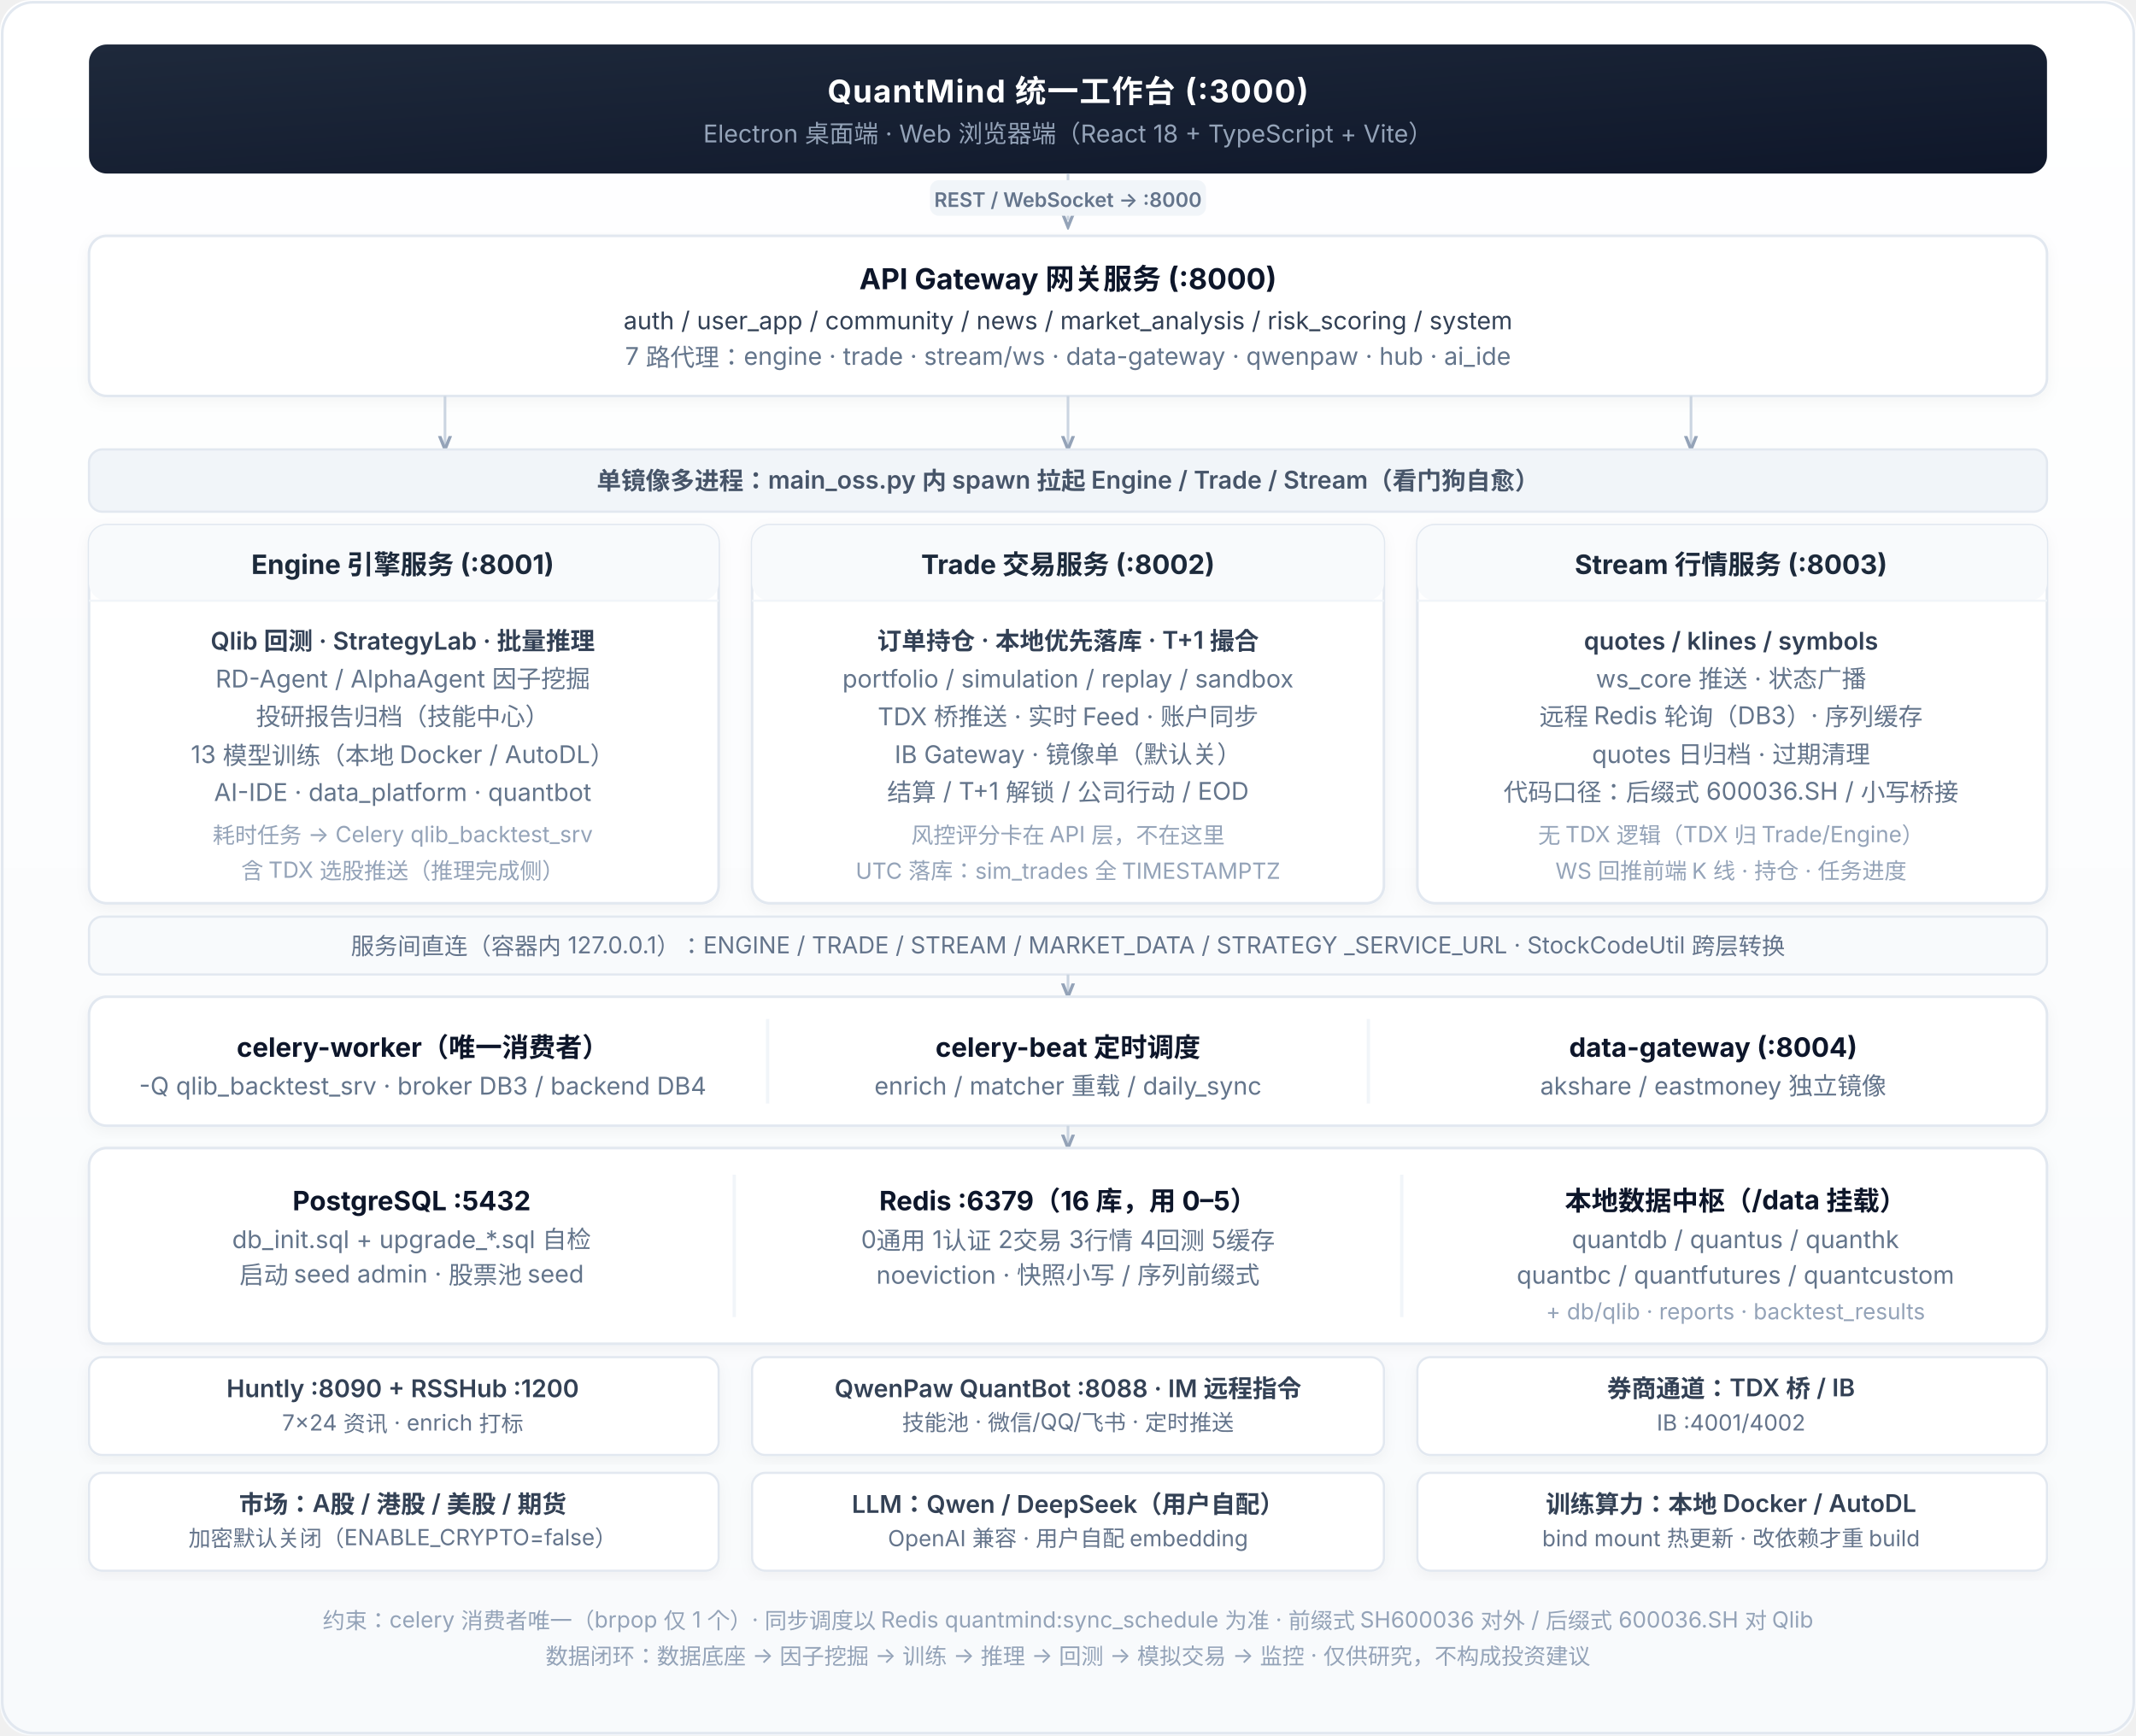
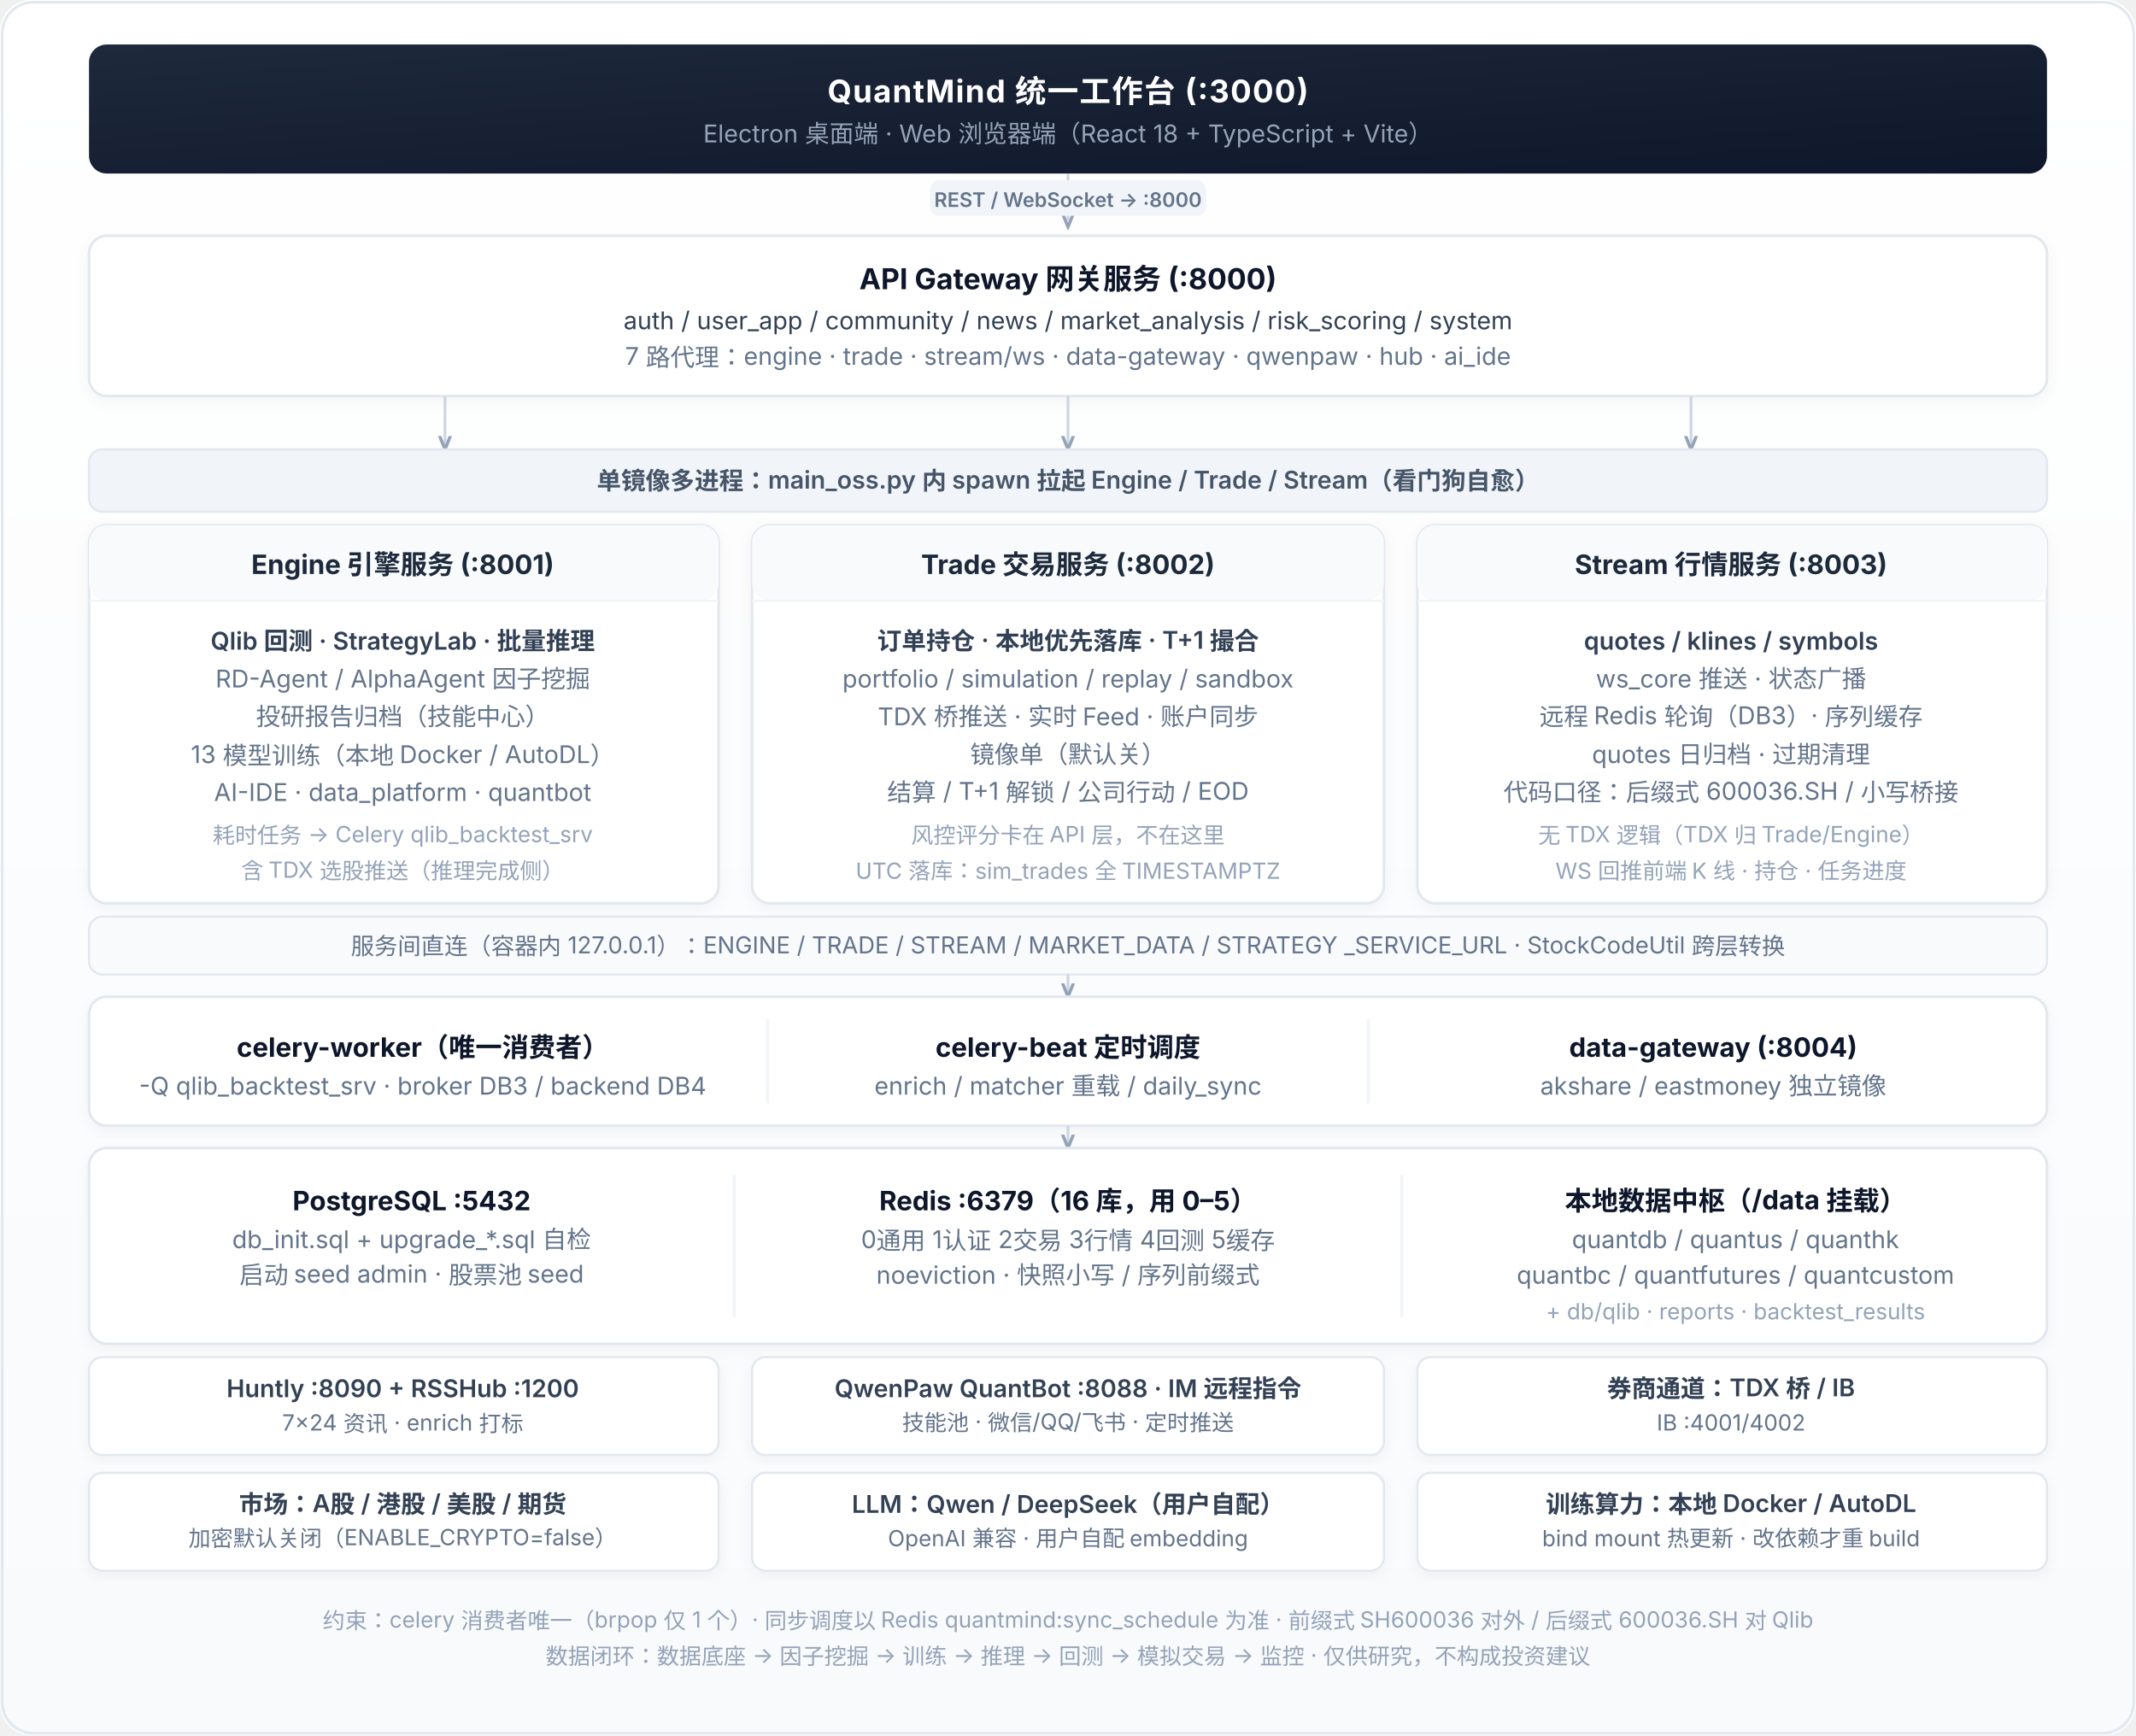
<svg xmlns="http://www.w3.org/2000/svg" viewBox="0 0 960 780" font-family="-apple-system, BlinkMacSystemFont, 'Inter', 'Segoe UI', sans-serif">
  <defs>
    <linearGradient id="bgGrad" x1="0%" y1="0%" x2="0%" y2="100%">
      <stop offset="0%" stop-color="#ffffff" />
      <stop offset="100%" stop-color="#f8fafc" />
    </linearGradient>
    <linearGradient id="cardClient" x1="0%" y1="0%" x2="100%" y2="100%">
      <stop offset="0%" stop-color="#1e293b" />
      <stop offset="100%" stop-color="#0f172a" />
    </linearGradient>
    <filter id="softShadow" x="-5%" y="-5%" width="110%" height="115%">
      <feDropShadow dx="0" dy="2" stdDeviation="3" flood-opacity="0.04" />
    </filter>
    <marker id="arrow" markerWidth="6" markerHeight="6" refX="5" refY="3" orient="auto">
      <path d="M0,1 L5,3 L0,5" fill="none" stroke="#94a3b8" stroke-width="1.2" stroke-linecap="round" />
    </marker>
  </defs>
  <rect width="960" height="780" fill="url(#bgGrad)" rx="14" />
  <rect x="1" y="1" width="958" height="778" fill="none" stroke="#e2e8f0" stroke-width="1.2" rx="14" />
  <g transform="translate(40, 20)">
    <rect width="880" height="58" rx="8" fill="url(#cardClient)" />
    <text x="440" y="26" text-anchor="middle" font-size="14" font-weight="700" fill="#ffffff" letter-spacing="0.5">QuantMind 统一工作台  (:3000)</text>
    <text x="440" y="44" text-anchor="middle" font-size="11" fill="#94a3b8">Electron 桌面端 · Web 浏览器端（React 18 + TypeScript + Vite）</text>
  </g>
  <line x1="480" y1="78" x2="480" y2="102" stroke="#cbd5e1" stroke-width="1.2" stroke-dasharray="3,3" marker-end="url(#arrow)" />
  <rect x="418" y="81" width="124" height="16" rx="4" fill="#f1f5f9" />
  <text x="480" y="93" text-anchor="middle" font-size="9" font-weight="600" fill="#64748b">REST / WebSocket → :8000</text>
  <g transform="translate(40, 106)" filter="url(#softShadow)">
    <rect width="880" height="72" rx="8" fill="#ffffff" stroke="#e2e8f0" stroke-width="1.2" />
    <text x="440" y="24" text-anchor="middle" font-size="13" font-weight="700" fill="#0f172a">API Gateway 网关服务  (:8000)</text>
    <text x="440" y="42" text-anchor="middle" font-size="11" fill="#334155">auth / user_app / community / news / market_analysis / risk_scoring / system</text>
    <text x="440" y="58" text-anchor="middle" font-size="11" fill="#64748b">7 路代理：engine · trade · stream/ws · data-gateway · qwenpaw · hub · ai_ide</text>
  </g>
  <path d="M 200,178 L 200,202" fill="none" stroke="#cbd5e1" stroke-width="1.2" marker-end="url(#arrow)" />
  <path d="M 480,178 L 480,202" fill="none" stroke="#cbd5e1" stroke-width="1.2" marker-end="url(#arrow)" />
  <path d="M 760,178 L 760,202" fill="none" stroke="#cbd5e1" stroke-width="1.2" marker-end="url(#arrow)" />
  <g transform="translate(40, 202)">
    <rect width="880" height="28" rx="6" fill="#f1f5f9" stroke="#e2e8f0" stroke-width="1" />
    <text x="440" y="18" text-anchor="middle" font-size="11" font-weight="600" fill="#475569">单镜像多进程：main_oss.py 内 spawn 拉起 Engine / Trade / Stream（看门狗自愈）</text>
  </g>
  <g transform="translate(40, 236)" filter="url(#softShadow)">
    <rect width="283" height="170" rx="8" fill="#ffffff" stroke="#e2e8f0" stroke-width="1.2" />
    <rect x="0" y="0" width="283" height="34" rx="8" fill="#f8fafc" />
    <line x1="0" y1="34" x2="283" y2="34" stroke="#f1f5f9" stroke-width="1" />
    <text x="141" y="22" text-anchor="middle" font-size="12" font-weight="700" fill="#1e293b">Engine 引擎服务  (:8001)</text>
    <text x="141" y="56" text-anchor="middle" font-size="11" font-weight="600" fill="#334155">Qlib 回测 · StrategyLab · 批量推理</text>
    <text x="141" y="73" text-anchor="middle" font-size="11" fill="#64748b">RD-Agent / AlphaAgent 因子挖掘</text>
    <text x="141" y="90" text-anchor="middle" font-size="11" fill="#64748b">投研报告归档（技能中心）</text>
    <text x="141" y="107" text-anchor="middle" font-size="11" fill="#64748b">13 模型训练（本地 Docker / AutoDL）</text>
    <text x="141" y="124" text-anchor="middle" font-size="11" fill="#64748b">AI-IDE · data_platform · quantbot</text>
    <text x="141" y="143" text-anchor="middle" font-size="10" fill="#94a3b8">耗时任务 → Celery qlib_backtest_srv</text>
    <text x="141" y="159" text-anchor="middle" font-size="10" fill="#94a3b8">含 TDX 选股推送（推理完成侧）</text>
  </g>
  <g transform="translate(338, 236)" filter="url(#softShadow)">
    <rect width="284" height="170" rx="8" fill="#ffffff" stroke="#e2e8f0" stroke-width="1.2" />
    <rect x="0" y="0" width="284" height="34" rx="8" fill="#f8fafc" />
    <line x1="0" y1="34" x2="284" y2="34" stroke="#f1f5f9" stroke-width="1" />
    <text x="142" y="22" text-anchor="middle" font-size="12" font-weight="700" fill="#1e293b">Trade 交易服务  (:8002)</text>
    <text x="142" y="56" text-anchor="middle" font-size="11" font-weight="600" fill="#334155">订单持仓 · 本地优先落库 · T+1 撮合</text>
    <text x="142" y="73" text-anchor="middle" font-size="11" fill="#64748b">portfolio / simulation / replay / sandbox</text>
    <text x="142" y="90" text-anchor="middle" font-size="11" fill="#64748b">TDX 桥推送 · 实时 Feed · 账户同步</text>
-     <text x="142" y="107" text-anchor="middle" font-size="11" fill="#64748b">IB Gateway · 镜像单（默认关）</text>
+     <text x="142" y="107" text-anchor="middle" font-size="11" fill="#64748b">镜像单（默认关）</text>
    <text x="142" y="124" text-anchor="middle" font-size="11" fill="#64748b">结算 / T+1 解锁 / 公司行动 / EOD</text>
    <text x="142" y="143" text-anchor="middle" font-size="10" fill="#94a3b8">风控评分卡在 API 层，不在这里</text>
    <text x="142" y="159" text-anchor="middle" font-size="10" fill="#94a3b8">UTC 落库：sim_trades 全 TIMESTAMPTZ</text>
  </g>
  <g transform="translate(637, 236)" filter="url(#softShadow)">
    <rect width="283" height="170" rx="8" fill="#ffffff" stroke="#e2e8f0" stroke-width="1.2" />
    <rect x="0" y="0" width="283" height="34" rx="8" fill="#f8fafc" />
    <line x1="0" y1="34" x2="283" y2="34" stroke="#f1f5f9" stroke-width="1" />
    <text x="141" y="22" text-anchor="middle" font-size="12" font-weight="700" fill="#1e293b">Stream 行情服务  (:8003)</text>
    <text x="141" y="56" text-anchor="middle" font-size="11" font-weight="600" fill="#334155">quotes / klines / symbols</text>
    <text x="141" y="73" text-anchor="middle" font-size="11" fill="#64748b">ws_core 推送 · 状态广播</text>
    <text x="141" y="90" text-anchor="middle" font-size="11" fill="#64748b">远程 Redis 轮询（DB3）· 序列缓存</text>
    <text x="141" y="107" text-anchor="middle" font-size="11" fill="#64748b">quotes 日归档 · 过期清理</text>
    <text x="141" y="124" text-anchor="middle" font-size="11" fill="#64748b">代码口径：后缀式 600036.SH / 小写桥接</text>
    <text x="141" y="143" text-anchor="middle" font-size="10" fill="#94a3b8">无 TDX 逻辑（TDX 归 Trade/Engine）</text>
    <text x="141" y="159" text-anchor="middle" font-size="10" fill="#94a3b8">WS 回推前端 K 线 · 持仓 · 任务进度</text>
  </g>
  <g transform="translate(40, 412)">
    <rect width="880" height="26" rx="6" fill="#f8fafc" stroke="#e2e8f0" stroke-width="1" />
    <text x="440" y="17" text-anchor="middle" font-size="10.5" fill="#64748b">服务间直连（容器内 127.0.0.1）：ENGINE / TRADE / STREAM / MARKET_DATA / STRATEGY _SERVICE_URL · StockCodeUtil 跨层转换</text>
  </g>
  <path d="M 480,438 L 480,448" fill="none" stroke="#cbd5e1" stroke-width="1.2" marker-end="url(#arrow)" />
  <g transform="translate(40, 448)" filter="url(#softShadow)">
    <rect width="880" height="58" rx="8" fill="#ffffff" stroke="#e2e8f0" stroke-width="1.2" />
    <g transform="translate(150, 14)">
      <text x="0" y="13" text-anchor="middle" font-size="12" font-weight="700" fill="#0f172a">celery-worker（唯一消费者）</text>
      <text x="0" y="30" text-anchor="middle" font-size="11" fill="#64748b">-Q qlib_backtest_srv · broker DB3 / backend DB4</text>
    </g>
    <line x1="305" y1="10" x2="305" y2="48" stroke="#f1f5f9" stroke-width="1.5" />
    <g transform="translate(440, 14)">
      <text x="0" y="13" text-anchor="middle" font-size="12" font-weight="700" fill="#0f172a">celery-beat 定时调度</text>
      <text x="0" y="30" text-anchor="middle" font-size="11" fill="#64748b">enrich / matcher 重载 / daily_sync</text>
    </g>
    <line x1="575" y1="10" x2="575" y2="48" stroke="#f1f5f9" stroke-width="1.5" />
    <g transform="translate(730, 14)">
      <text x="0" y="13" text-anchor="middle" font-size="12" font-weight="700" fill="#0f172a">data-gateway  (:8004)</text>
      <text x="0" y="30" text-anchor="middle" font-size="11" fill="#64748b">akshare / eastmoney 独立镜像</text>
    </g>
  </g>
  <path d="M 480,506 L 480,516" fill="none" stroke="#cbd5e1" stroke-width="1.2" marker-end="url(#arrow)" />
  <g transform="translate(40, 516)" filter="url(#softShadow)">
    <rect width="880" height="88" rx="8" fill="#ffffff" stroke="#e2e8f0" stroke-width="1.2" />
    <g transform="translate(145, 14)">
      <text x="0" y="14" text-anchor="middle" font-size="12" font-weight="700" fill="#0f172a">PostgreSQL :5432</text>
      <text x="0" y="31" text-anchor="middle" font-size="11" fill="#64748b">db_init.sql + upgrade_*.sql 自检</text>
      <text x="0" y="47" text-anchor="middle" font-size="11" fill="#64748b">启动 seed admin · 股票池 seed</text>
    </g>
    <line x1="290" y1="12" x2="290" y2="76" stroke="#f1f5f9" stroke-width="1.5" />
    <g transform="translate(440, 14)">
      <text x="0" y="14" text-anchor="middle" font-size="12" font-weight="700" fill="#0f172a">Redis :6379（16 库，用 0–5）</text>
      <text x="0" y="31" text-anchor="middle" font-size="11" fill="#64748b">0通用 1认证 2交易 3行情 4回测 5缓存</text>
      <text x="0" y="47" text-anchor="middle" font-size="11" fill="#64748b">noeviction · 快照小写 / 序列前缀式</text>
    </g>
    <line x1="590" y1="12" x2="590" y2="76" stroke="#f1f5f9" stroke-width="1.5" />
    <g transform="translate(740, 14)">
      <text x="0" y="14" text-anchor="middle" font-size="12" font-weight="700" fill="#0f172a">本地数据中枢（/data 挂载）</text>
      <text x="0" y="31" text-anchor="middle" font-size="11" fill="#64748b">quantdb / quantus / quanthk</text>
      <text x="0" y="47" text-anchor="middle" font-size="11" fill="#64748b">quantbc / quantfutures / quantcustom</text>
      <text x="0" y="63" text-anchor="middle" font-size="10" fill="#94a3b8">+ db/qlib · reports · backtest_results</text>
    </g>
  </g>
  <g transform="translate(40, 610)">
    <rect x="0" y="0" width="283" height="44" rx="6" fill="#ffffff" stroke="#e2e8f0" filter="url(#softShadow)" />
    <text x="141" y="18" text-anchor="middle" font-size="11" font-weight="600" fill="#334155">Huntly :8090 + RSSHub :1200</text>
    <text x="141" y="33" text-anchor="middle" font-size="10" fill="#64748b">7×24 资讯 · enrich 打标</text>
    <rect x="298" y="0" width="284" height="44" rx="6" fill="#ffffff" stroke="#e2e8f0" filter="url(#softShadow)" />
    <text x="440" y="18" text-anchor="middle" font-size="11" font-weight="600" fill="#334155">QwenPaw QuantBot :8088 · IM 远程指令</text>
    <text x="440" y="33" text-anchor="middle" font-size="10" fill="#64748b">技能池 · 微信/QQ/飞书 · 定时推送</text>
    <rect x="597" y="0" width="283" height="44" rx="6" fill="#ffffff" stroke="#e2e8f0" filter="url(#softShadow)" />
    <text x="738" y="18" text-anchor="middle" font-size="11" font-weight="600" fill="#334155">券商通道：TDX 桥 / IB</text>
    <text x="738" y="33" text-anchor="middle" font-size="10" fill="#64748b">IB :4001/4002</text>
  </g>
  <g transform="translate(40, 662)">
    <rect x="0" y="0" width="283" height="44" rx="6" fill="#ffffff" stroke="#e2e8f0" filter="url(#softShadow)" />
    <text x="141" y="18" text-anchor="middle" font-size="11" font-weight="600" fill="#334155">市场：A股 / 港股 / 美股 / 期货</text>
    <text x="141" y="33" text-anchor="middle" font-size="10" fill="#64748b">加密默认关闭（ENABLE_CRYPTO=false）</text>
    <rect x="298" y="0" width="284" height="44" rx="6" fill="#ffffff" stroke="#e2e8f0" filter="url(#softShadow)" />
    <text x="440" y="18" text-anchor="middle" font-size="11" font-weight="600" fill="#334155">LLM：Qwen / DeepSeek（用户自配）</text>
    <text x="440" y="33" text-anchor="middle" font-size="10" fill="#64748b">OpenAI 兼容 · 用户自配 embedding</text>
    <rect x="597" y="0" width="283" height="44" rx="6" fill="#ffffff" stroke="#e2e8f0" filter="url(#softShadow)" />
    <text x="738" y="18" text-anchor="middle" font-size="11" font-weight="600" fill="#334155">训练算力：本地 Docker / AutoDL</text>
    <text x="738" y="33" text-anchor="middle" font-size="10" fill="#64748b">bind mount 热更新 · 改依赖才重 build</text>
  </g>
  <text x="480" y="732" text-anchor="middle" font-size="10" fill="#94a3b8">约束：celery 消费者唯一（brpop 仅 1 个）· 同步调度以 Redis quantmind:sync_schedule 为准 · 前缀式 SH600036 对外 / 后缀式 600036.SH 对 Qlib</text>
  <text x="480" y="748" text-anchor="middle" font-size="10" fill="#94a3b8">数据闭环：数据底座 → 因子挖掘 → 训练 → 推理 → 回测 → 模拟交易 → 监控 · 仅供研究，不构成投资建议</text>
</svg>
